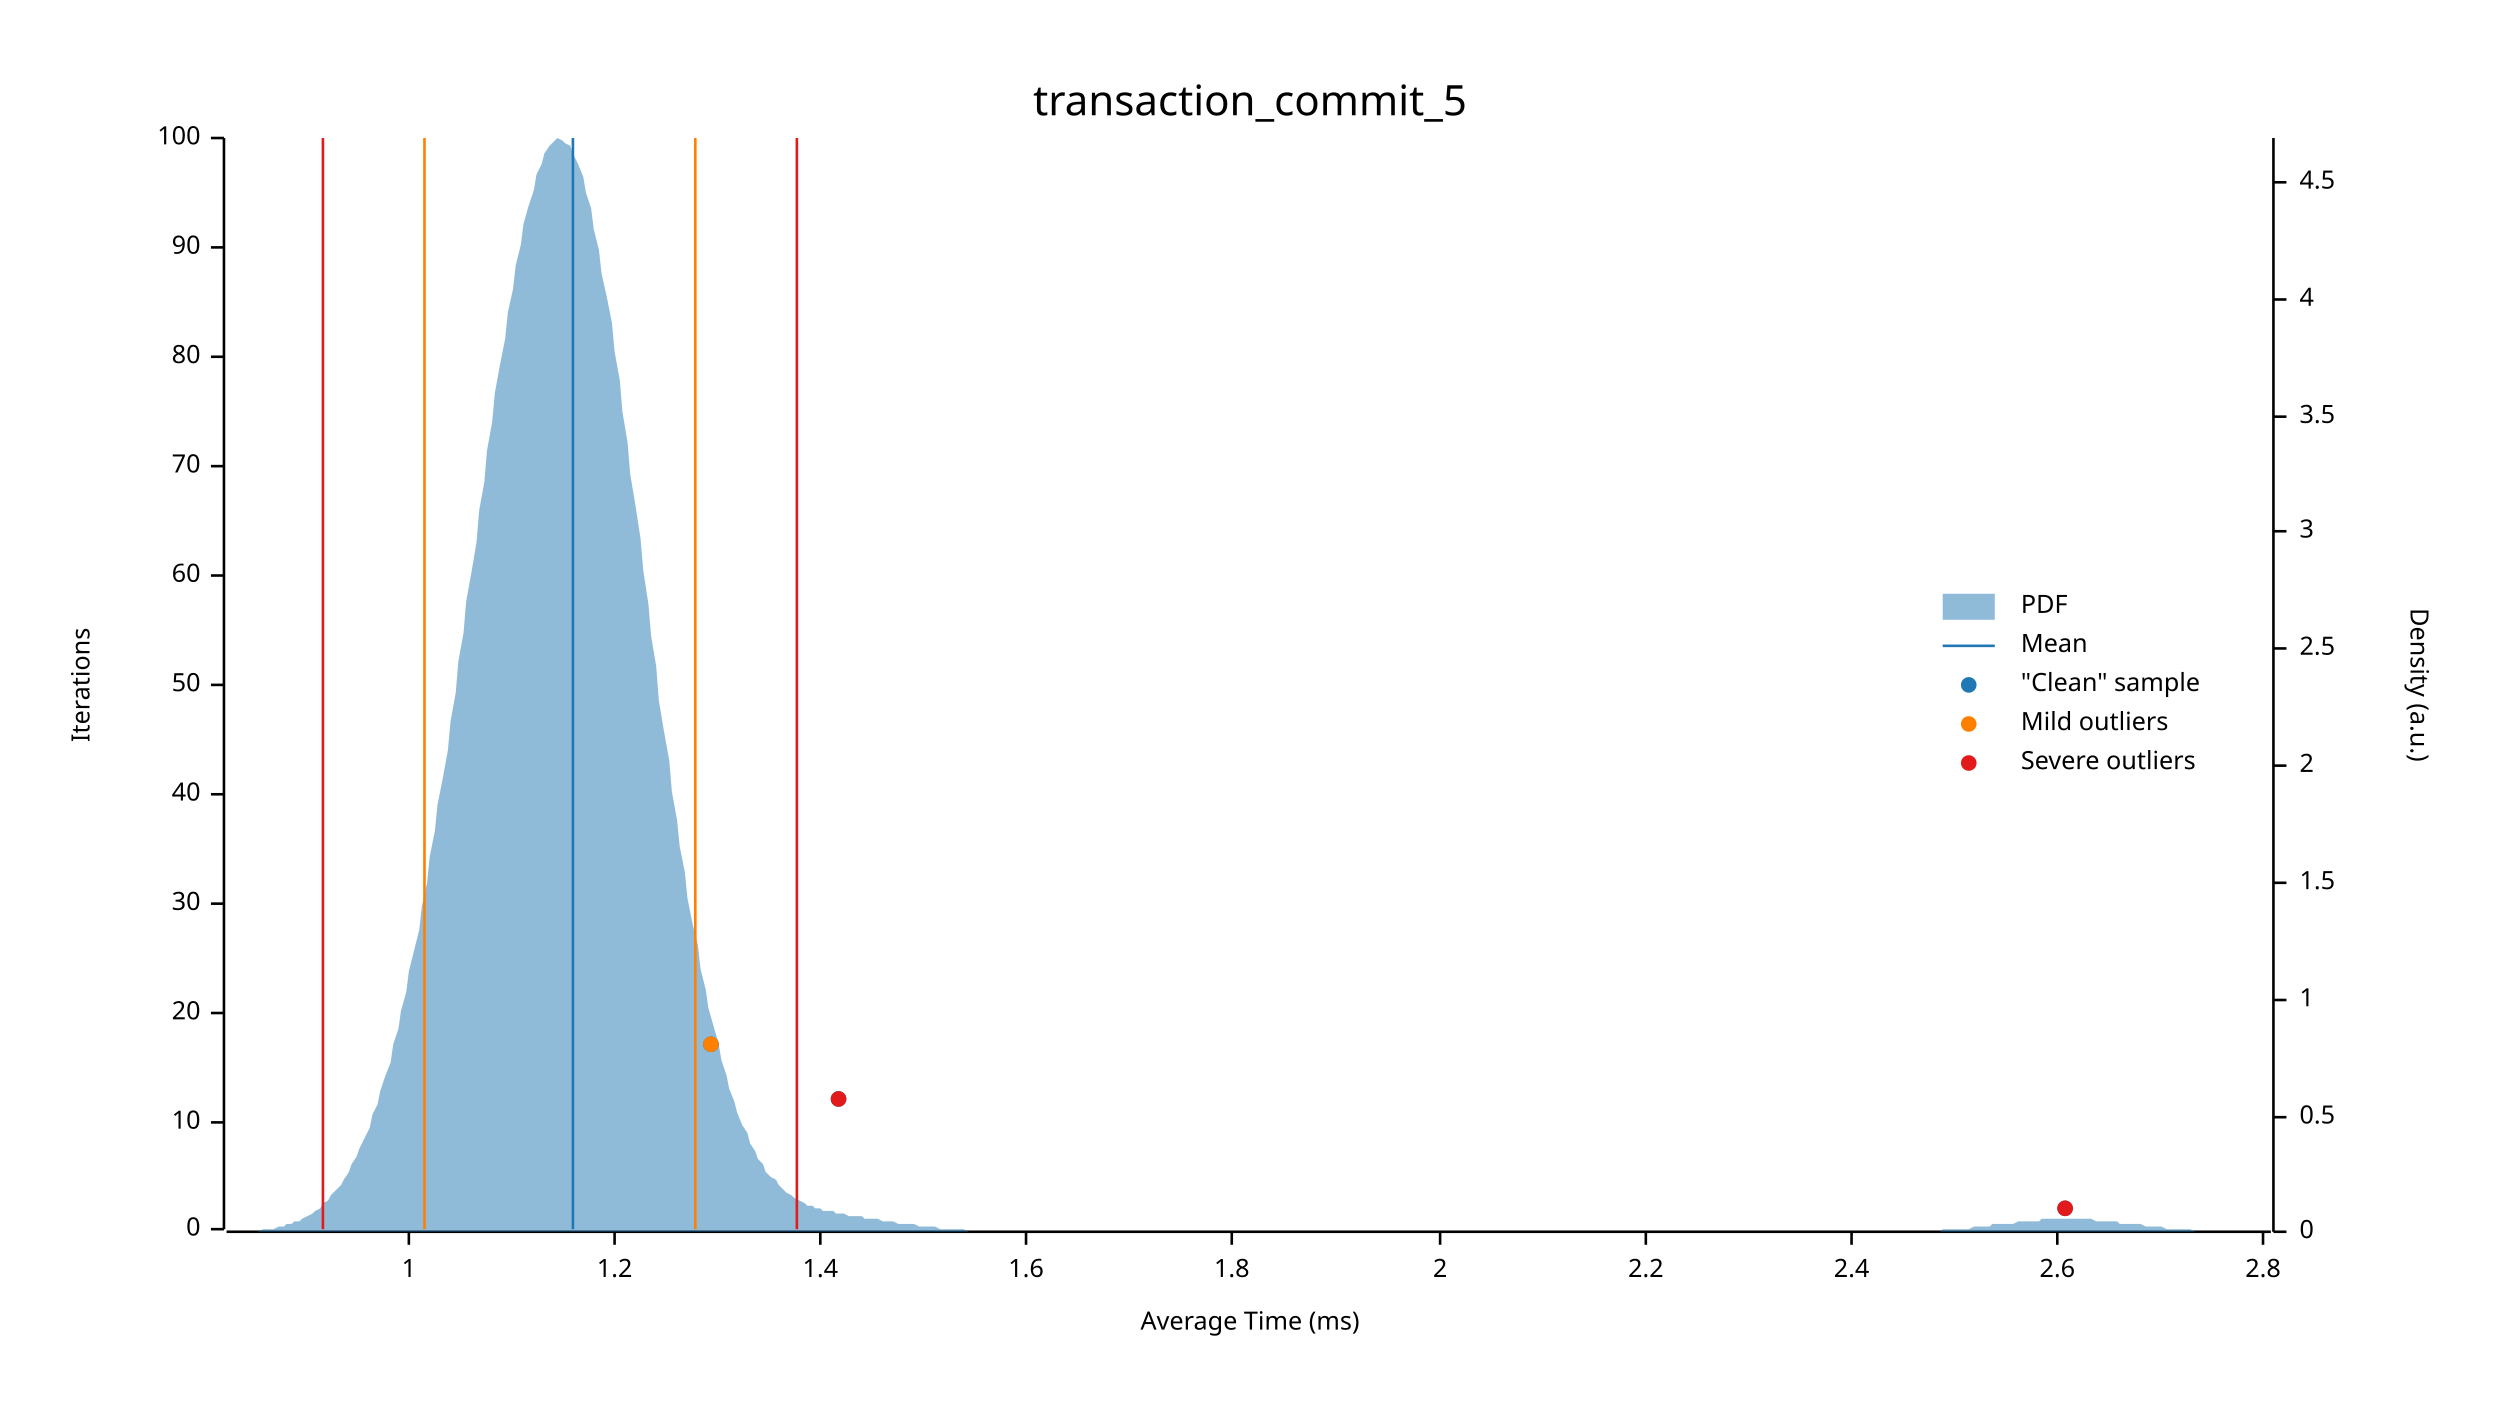
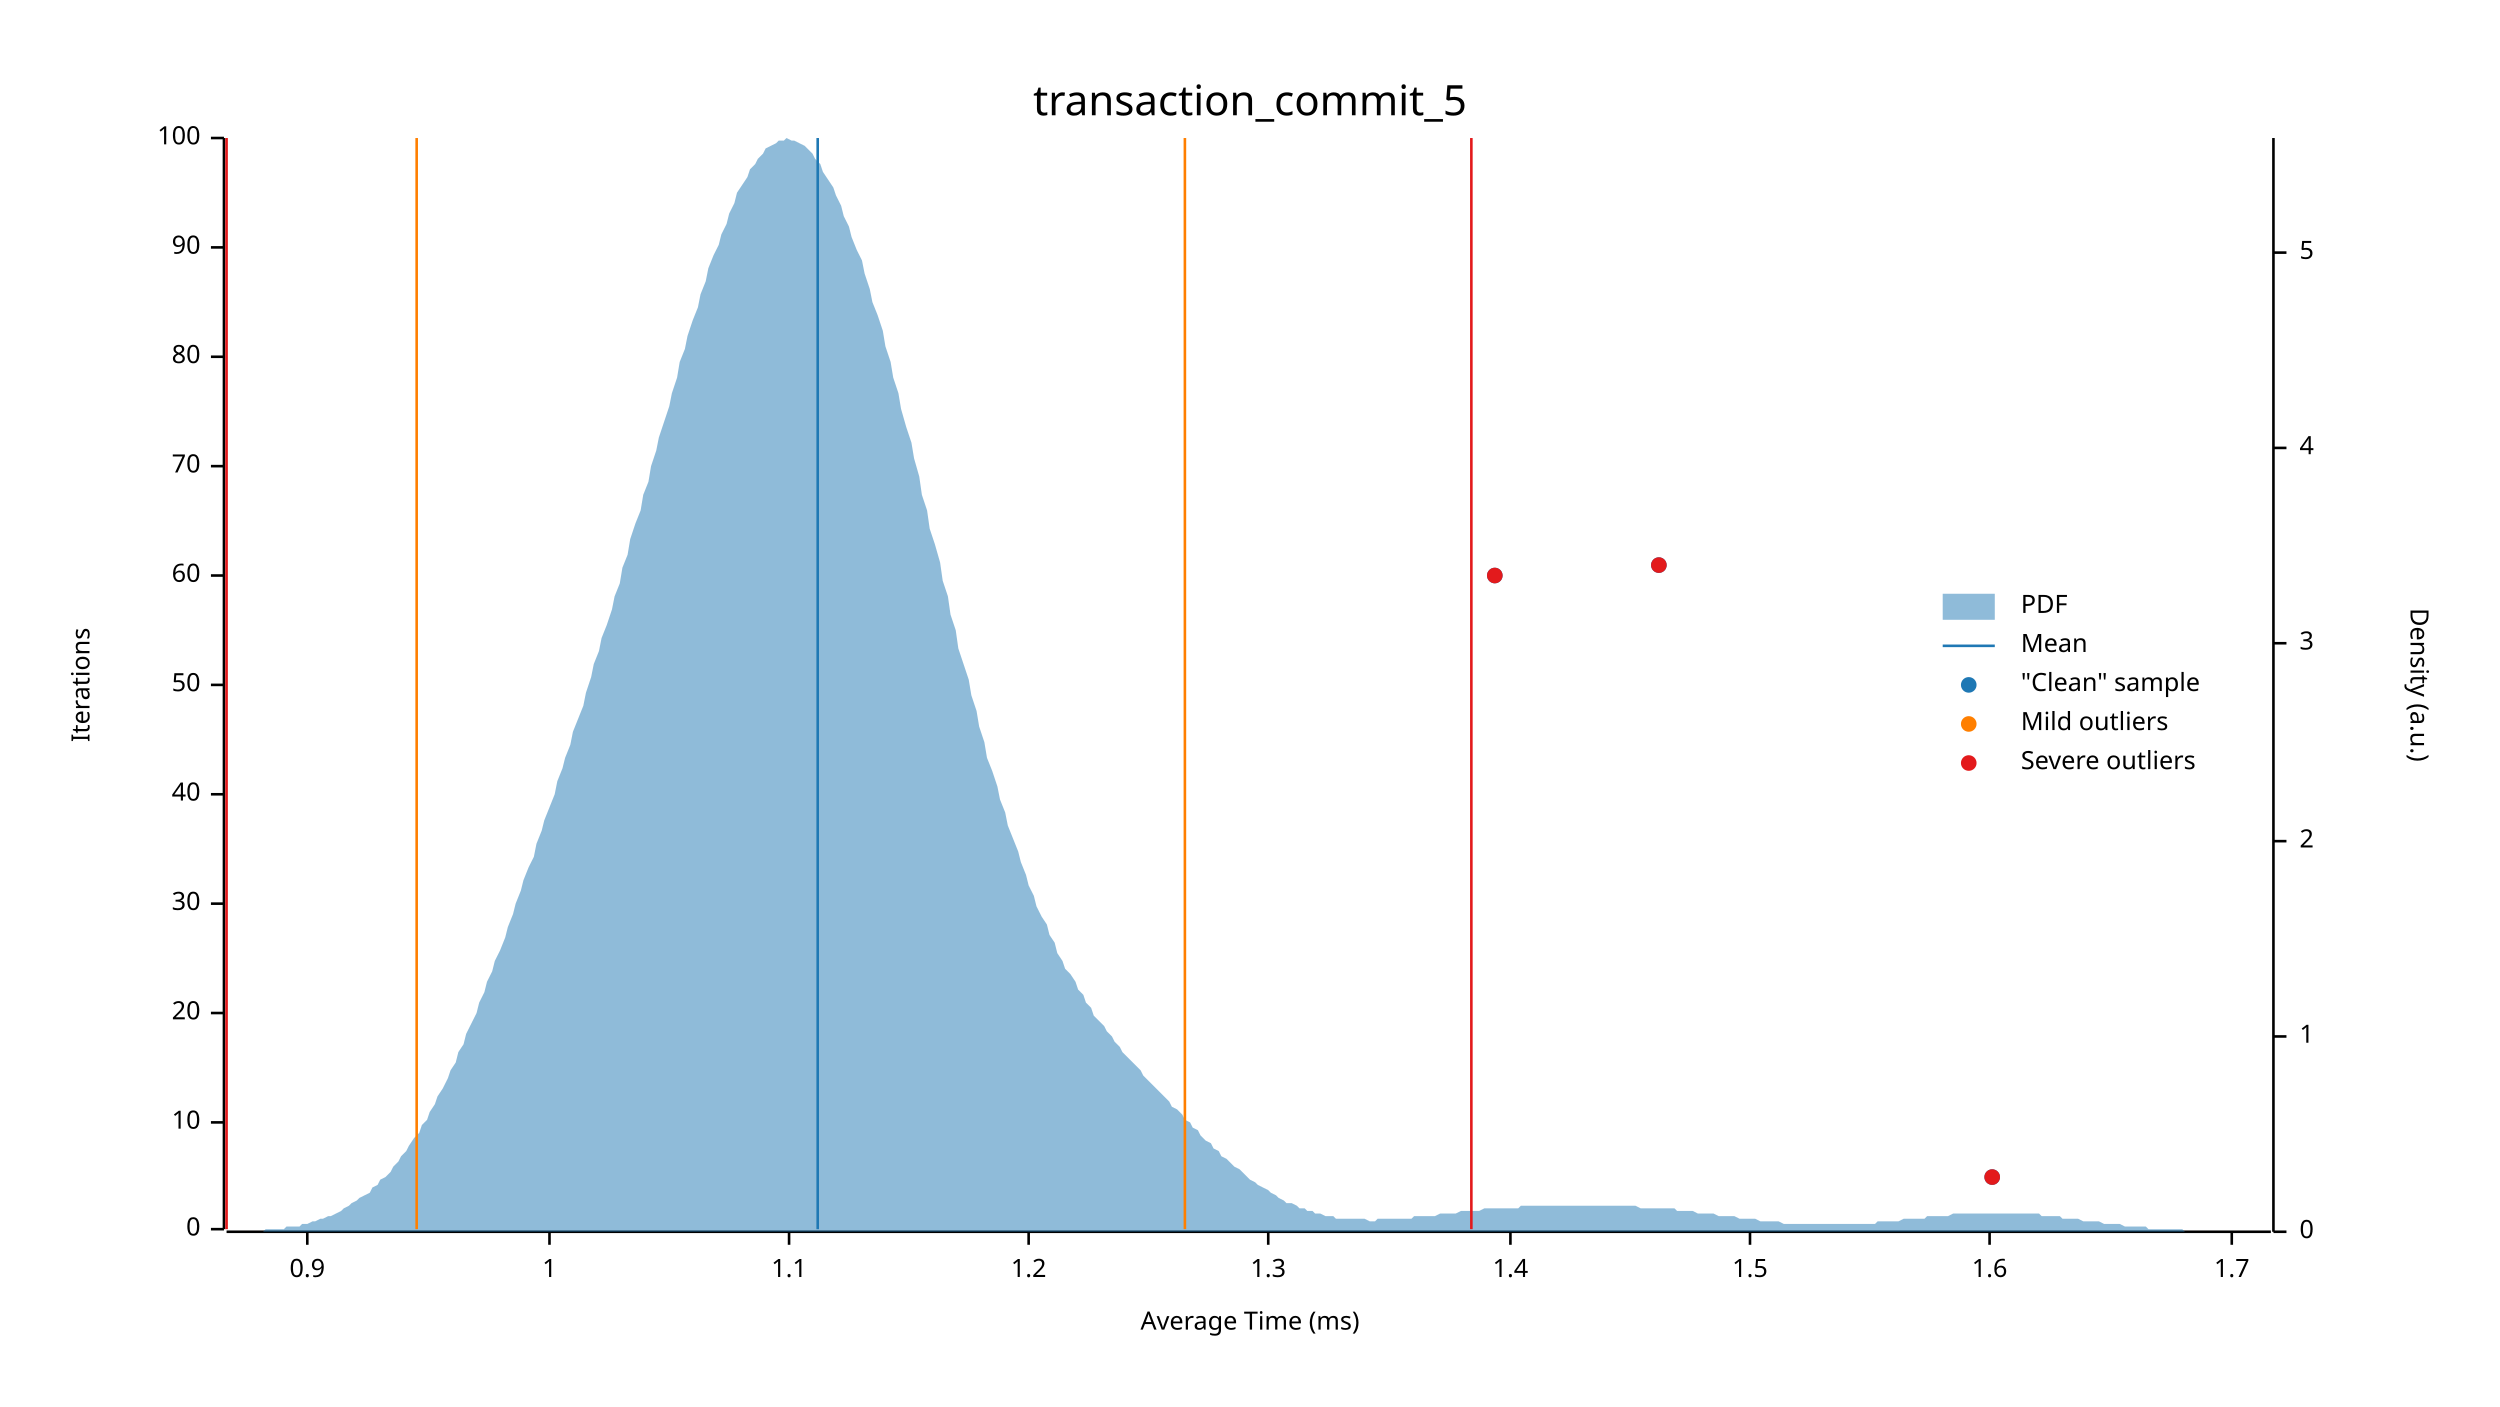
<svg xmlns="http://www.w3.org/2000/svg" width="960" height="540" viewBox="0 0 960 540">
  <text x="480" y="32" dy="0.76em" text-anchor="middle" font-family="sans-serif" font-size="16.129" opacity="1" fill="#000000">
transaction_commit_5
</text>
  <text x="27" y="263" dy="0.76em" text-anchor="middle" font-family="sans-serif" font-size="9.677" opacity="1" fill="#000000" transform="rotate(270, 27, 263)">
Iterations
</text>
  <text x="480" y="513" dy="-0.5ex" text-anchor="middle" font-family="sans-serif" font-size="9.677" opacity="1" fill="#000000">
Average Time (ms)
</text>
  <polyline fill="none" opacity="1" stroke="#000000" stroke-width="1" points="86,53 86,472 " />
  <text x="77" y="472" dy="0.5ex" text-anchor="end" font-family="sans-serif" font-size="9.677" opacity="1" fill="#000000">
0
</text>
  <polyline fill="none" opacity="1" stroke="#000000" stroke-width="1" points="81,472 86,472 " />
  <text x="77" y="431" dy="0.5ex" text-anchor="end" font-family="sans-serif" font-size="9.677" opacity="1" fill="#000000">
10
</text>
  <polyline fill="none" opacity="1" stroke="#000000" stroke-width="1" points="81,431 86,431 " />
  <text x="77" y="389" dy="0.5ex" text-anchor="end" font-family="sans-serif" font-size="9.677" opacity="1" fill="#000000">
20
</text>
  <polyline fill="none" opacity="1" stroke="#000000" stroke-width="1" points="81,389 86,389 " />
  <text x="77" y="347" dy="0.5ex" text-anchor="end" font-family="sans-serif" font-size="9.677" opacity="1" fill="#000000">
30
</text>
  <polyline fill="none" opacity="1" stroke="#000000" stroke-width="1" points="81,347 86,347 " />
  <text x="77" y="305" dy="0.5ex" text-anchor="end" font-family="sans-serif" font-size="9.677" opacity="1" fill="#000000">
40
</text>
  <polyline fill="none" opacity="1" stroke="#000000" stroke-width="1" points="81,305 86,305 " />
  <text x="77" y="263" dy="0.5ex" text-anchor="end" font-family="sans-serif" font-size="9.677" opacity="1" fill="#000000">
50
</text>
  <polyline fill="none" opacity="1" stroke="#000000" stroke-width="1" points="81,263 86,263 " />
  <text x="77" y="221" dy="0.5ex" text-anchor="end" font-family="sans-serif" font-size="9.677" opacity="1" fill="#000000">
60
</text>
  <polyline fill="none" opacity="1" stroke="#000000" stroke-width="1" points="81,221 86,221 " />
  <text x="77" y="179" dy="0.5ex" text-anchor="end" font-family="sans-serif" font-size="9.677" opacity="1" fill="#000000">
70
</text>
  <polyline fill="none" opacity="1" stroke="#000000" stroke-width="1" points="81,179 86,179 " />
  <text x="77" y="137" dy="0.5ex" text-anchor="end" font-family="sans-serif" font-size="9.677" opacity="1" fill="#000000">
80
</text>
  <polyline fill="none" opacity="1" stroke="#000000" stroke-width="1" points="81,137 86,137 " />
  <text x="77" y="95" dy="0.5ex" text-anchor="end" font-family="sans-serif" font-size="9.677" opacity="1" fill="#000000">
90
</text>
  <polyline fill="none" opacity="1" stroke="#000000" stroke-width="1" points="81,95 86,95 " />
  <text x="77" y="53" dy="0.5ex" text-anchor="end" font-family="sans-serif" font-size="9.677" opacity="1" fill="#000000">
100
</text>
  <polyline fill="none" opacity="1" stroke="#000000" stroke-width="1" points="81,53 86,53 " />
  <polyline fill="none" opacity="1" stroke="#000000" stroke-width="1" points="87,473 872,473 " />
-   <text x="157" y="483" dy="0.76em" text-anchor="middle" font-family="sans-serif" font-size="9.677" opacity="1" fill="#000000">
+   <text x="118" y="483" dy="0.76em" text-anchor="middle" font-family="sans-serif" font-size="9.677" opacity="1" fill="#000000">
+ 0.9
+ </text>
+   <polyline fill="none" opacity="1" stroke="#000000" stroke-width="1" points="118,473 118,478 " />
+   <text x="211" y="483" dy="0.76em" text-anchor="middle" font-family="sans-serif" font-size="9.677" opacity="1" fill="#000000">
1
</text>
-   <polyline fill="none" opacity="1" stroke="#000000" stroke-width="1" points="157,473 157,478 " />
-   <text x="236" y="483" dy="0.76em" text-anchor="middle" font-family="sans-serif" font-size="9.677" opacity="1" fill="#000000">
+   <polyline fill="none" opacity="1" stroke="#000000" stroke-width="1" points="211,473 211,478 " />
+   <text x="303" y="483" dy="0.76em" text-anchor="middle" font-family="sans-serif" font-size="9.677" opacity="1" fill="#000000">
+ 1.1
+ </text>
+   <polyline fill="none" opacity="1" stroke="#000000" stroke-width="1" points="303,473 303,478 " />
+   <text x="395" y="483" dy="0.76em" text-anchor="middle" font-family="sans-serif" font-size="9.677" opacity="1" fill="#000000">
1.2
</text>
-   <polyline fill="none" opacity="1" stroke="#000000" stroke-width="1" points="236,473 236,478 " />
-   <text x="315" y="483" dy="0.76em" text-anchor="middle" font-family="sans-serif" font-size="9.677" opacity="1" fill="#000000">
+   <polyline fill="none" opacity="1" stroke="#000000" stroke-width="1" points="395,473 395,478 " />
+   <text x="487" y="483" dy="0.76em" text-anchor="middle" font-family="sans-serif" font-size="9.677" opacity="1" fill="#000000">
+ 1.3
+ </text>
+   <polyline fill="none" opacity="1" stroke="#000000" stroke-width="1" points="487,473 487,478 " />
+   <text x="580" y="483" dy="0.76em" text-anchor="middle" font-family="sans-serif" font-size="9.677" opacity="1" fill="#000000">
1.4
</text>
-   <polyline fill="none" opacity="1" stroke="#000000" stroke-width="1" points="315,473 315,478 " />
-   <text x="394" y="483" dy="0.76em" text-anchor="middle" font-family="sans-serif" font-size="9.677" opacity="1" fill="#000000">
+   <polyline fill="none" opacity="1" stroke="#000000" stroke-width="1" points="580,473 580,478 " />
+   <text x="672" y="483" dy="0.76em" text-anchor="middle" font-family="sans-serif" font-size="9.677" opacity="1" fill="#000000">
+ 1.5
+ </text>
+   <polyline fill="none" opacity="1" stroke="#000000" stroke-width="1" points="672,473 672,478 " />
+   <text x="764" y="483" dy="0.76em" text-anchor="middle" font-family="sans-serif" font-size="9.677" opacity="1" fill="#000000">
1.6
</text>
-   <polyline fill="none" opacity="1" stroke="#000000" stroke-width="1" points="394,473 394,478 " />
-   <text x="473" y="483" dy="0.76em" text-anchor="middle" font-family="sans-serif" font-size="9.677" opacity="1" fill="#000000">
- 1.8
+   <polyline fill="none" opacity="1" stroke="#000000" stroke-width="1" points="764,473 764,478 " />
+   <text x="857" y="483" dy="0.76em" text-anchor="middle" font-family="sans-serif" font-size="9.677" opacity="1" fill="#000000">
+ 1.7
</text>
-   <polyline fill="none" opacity="1" stroke="#000000" stroke-width="1" points="473,473 473,478 " />
-   <text x="553" y="483" dy="0.76em" text-anchor="middle" font-family="sans-serif" font-size="9.677" opacity="1" fill="#000000">
- 2
- </text>
-   <polyline fill="none" opacity="1" stroke="#000000" stroke-width="1" points="553,473 553,478 " />
-   <text x="632" y="483" dy="0.76em" text-anchor="middle" font-family="sans-serif" font-size="9.677" opacity="1" fill="#000000">
- 2.2
- </text>
-   <polyline fill="none" opacity="1" stroke="#000000" stroke-width="1" points="632,473 632,478 " />
-   <text x="711" y="483" dy="0.76em" text-anchor="middle" font-family="sans-serif" font-size="9.677" opacity="1" fill="#000000">
- 2.4
- </text>
-   <polyline fill="none" opacity="1" stroke="#000000" stroke-width="1" points="711,473 711,478 " />
-   <text x="790" y="483" dy="0.76em" text-anchor="middle" font-family="sans-serif" font-size="9.677" opacity="1" fill="#000000">
- 2.6
- </text>
-   <polyline fill="none" opacity="1" stroke="#000000" stroke-width="1" points="790,473 790,478 " />
-   <text x="869" y="483" dy="0.76em" text-anchor="middle" font-family="sans-serif" font-size="9.677" opacity="1" fill="#000000">
- 2.8
- </text>
-   <polyline fill="none" opacity="1" stroke="#000000" stroke-width="1" points="869,473 869,478 " />
+   <polyline fill="none" opacity="1" stroke="#000000" stroke-width="1" points="857,473 857,478 " />
  <text x="933" y="263" dy="0.76em" text-anchor="middle" font-family="sans-serif" font-size="9.677" opacity="1" fill="#000000" transform="rotate(90, 933, 263)">
Density (a.u.)
</text>
  <polyline fill="none" opacity="1" stroke="#000000" stroke-width="1" points="873,53 873,473 " />
  <text x="883" y="473" dy="0.5ex" text-anchor="start" font-family="sans-serif" font-size="9.677" opacity="1" fill="#000000">
0
</text>
  <polyline fill="none" opacity="1" stroke="#000000" stroke-width="1" points="873,473 878,473 " />
-   <text x="883" y="429" dy="0.5ex" text-anchor="start" font-family="sans-serif" font-size="9.677" opacity="1" fill="#000000">
- 0.5
- </text>
-   <polyline fill="none" opacity="1" stroke="#000000" stroke-width="1" points="873,429 878,429 " />
-   <text x="883" y="384" dy="0.5ex" text-anchor="start" font-family="sans-serif" font-size="9.677" opacity="1" fill="#000000">
+   <text x="883" y="398" dy="0.5ex" text-anchor="start" font-family="sans-serif" font-size="9.677" opacity="1" fill="#000000">
1
</text>
-   <polyline fill="none" opacity="1" stroke="#000000" stroke-width="1" points="873,384 878,384 " />
-   <text x="883" y="339" dy="0.5ex" text-anchor="start" font-family="sans-serif" font-size="9.677" opacity="1" fill="#000000">
- 1.5
- </text>
-   <polyline fill="none" opacity="1" stroke="#000000" stroke-width="1" points="873,339 878,339 " />
-   <text x="883" y="294" dy="0.5ex" text-anchor="start" font-family="sans-serif" font-size="9.677" opacity="1" fill="#000000">
+   <polyline fill="none" opacity="1" stroke="#000000" stroke-width="1" points="873,398 878,398 " />
+   <text x="883" y="323" dy="0.5ex" text-anchor="start" font-family="sans-serif" font-size="9.677" opacity="1" fill="#000000">
2
</text>
-   <polyline fill="none" opacity="1" stroke="#000000" stroke-width="1" points="873,294 878,294 " />
-   <text x="883" y="249" dy="0.5ex" text-anchor="start" font-family="sans-serif" font-size="9.677" opacity="1" fill="#000000">
- 2.5
- </text>
-   <polyline fill="none" opacity="1" stroke="#000000" stroke-width="1" points="873,249 878,249 " />
-   <text x="883" y="204" dy="0.5ex" text-anchor="start" font-family="sans-serif" font-size="9.677" opacity="1" fill="#000000">
+   <polyline fill="none" opacity="1" stroke="#000000" stroke-width="1" points="873,323 878,323 " />
+   <text x="883" y="247" dy="0.5ex" text-anchor="start" font-family="sans-serif" font-size="9.677" opacity="1" fill="#000000">
3
</text>
-   <polyline fill="none" opacity="1" stroke="#000000" stroke-width="1" points="873,204 878,204 " />
-   <text x="883" y="160" dy="0.5ex" text-anchor="start" font-family="sans-serif" font-size="9.677" opacity="1" fill="#000000">
- 3.5
- </text>
-   <polyline fill="none" opacity="1" stroke="#000000" stroke-width="1" points="873,160 878,160 " />
-   <text x="883" y="115" dy="0.5ex" text-anchor="start" font-family="sans-serif" font-size="9.677" opacity="1" fill="#000000">
+   <polyline fill="none" opacity="1" stroke="#000000" stroke-width="1" points="873,247 878,247 " />
+   <text x="883" y="172" dy="0.5ex" text-anchor="start" font-family="sans-serif" font-size="9.677" opacity="1" fill="#000000">
4
</text>
-   <polyline fill="none" opacity="1" stroke="#000000" stroke-width="1" points="873,115 878,115 " />
-   <text x="883" y="70" dy="0.5ex" text-anchor="start" font-family="sans-serif" font-size="9.677" opacity="1" fill="#000000">
- 4.5
+   <polyline fill="none" opacity="1" stroke="#000000" stroke-width="1" points="873,172 878,172 " />
+   <text x="883" y="97" dy="0.5ex" text-anchor="start" font-family="sans-serif" font-size="9.677" opacity="1" fill="#000000">
+ 5
</text>
-   <polyline fill="none" opacity="1" stroke="#000000" stroke-width="1" points="873,70 878,70 " />
-   <polygon opacity="0.5" fill="#1F78B4" points="87,473 88,473 90,473 91,473 93,473 94,473 96,473 98,473 99,473 101,472 102,472 104,472 105,472 107,471 109,471 110,470 112,470 113,469 115,469 116,468 118,467 120,466 121,465 123,464 124,462 126,461 127,459 129,457 131,455 132,453 134,450 135,447 137,444 138,441 140,437 142,433 143,428 145,424 146,419 148,413 150,408 151,401 153,395 154,388 156,381 157,373 159,365 161,357 162,348 164,339 165,329 167,319 168,309 170,299 172,288 173,277 175,266 176,254 178,243 179,231 181,220 183,208 184,196 186,185 187,173 189,162 190,151 192,140 194,130 195,120 197,111 198,102 200,94 201,86 203,79 205,73 206,67 208,63 209,59 211,56 213,54 214,53 216,54 217,55 219,56 220,59 222,63 224,68 225,74 227,80 228,88 230,96 231,105 233,114 235,124 236,135 238,146 239,158 241,170 242,182 244,194 246,207 247,219 249,232 250,244 252,256 253,269 255,281 257,292 258,304 260,315 261,325 263,335 264,345 266,355 268,363 269,372 271,380 272,387 274,394 276,401 277,407 279,413 280,418 282,423 283,427 285,432 287,435 288,439 290,442 291,445 293,447 294,450 296,452 298,453 299,455 301,457 302,458 304,459 305,460 307,461 309,462 310,463 312,463 313,464 315,464 316,465 318,465 320,465 321,466 323,466 324,466 326,467 327,467 329,467 331,467 332,468 334,468 335,468 337,468 339,469 340,469 342,469 343,469 345,470 346,470 348,470 350,470 351,470 353,471 354,471 356,471 357,471 359,471 361,472 362,472 364,472 365,472 367,472 368,472 370,472 372,473 373,473 375,473 376,473 378,473 379,473 381,473 383,473 384,473 386,473 387,473 389,473 391,473 392,473 394,473 395,473 397,473 398,473 400,473 402,473 403,473 405,473 406,473 408,473 409,473 411,473 413,473 414,473 416,473 417,473 419,473 420,473 422,473 424,473 425,473 427,473 428,473 430,473 431,473 433,473 435,473 436,473 438,473 439,473 441,473 442,473 444,473 446,473 447,473 449,473 450,473 452,473 454,473 455,473 457,473 458,473 460,473 461,473 463,473 465,473 466,473 468,473 469,473 471,473 472,473 474,473 476,473 477,473 479,473 480,473 482,473 483,473 485,473 487,473 488,473 490,473 491,473 493,473 494,473 496,473 498,473 499,473 501,473 502,473 504,473 505,473 507,473 509,473 510,473 512,473 513,473 515,473 517,473 518,473 520,473 521,473 523,473 524,473 526,473 528,473 529,473 531,473 532,473 534,473 535,473 537,473 539,473 540,473 542,473 543,473 545,473 546,473 548,473 550,473 551,473 553,473 554,473 556,473 557,473 559,473 561,473 562,473 564,473 565,473 567,473 568,473 570,473 572,473 573,473 575,473 576,473 578,473 580,473 581,473 583,473 584,473 586,473 587,473 589,473 591,473 592,473 594,473 595,473 597,473 598,473 600,473 602,473 603,473 605,473 606,473 608,473 609,473 611,473 613,473 614,473 616,473 617,473 619,473 620,473 622,473 624,473 625,473 627,473 628,473 630,473 632,473 633,473 635,473 636,473 638,473 639,473 641,473 643,473 644,473 646,473 647,473 649,473 650,473 652,473 654,473 655,473 657,473 658,473 660,473 661,473 663,473 665,473 666,473 668,473 669,473 671,473 672,473 674,473 676,473 677,473 679,473 680,473 682,473 683,473 685,473 687,473 688,473 690,473 691,473 693,473 695,473 696,473 698,473 699,473 701,473 702,473 704,473 706,473 707,473 709,473 710,473 712,473 713,473 715,473 717,473 718,473 720,473 721,473 723,473 724,473 726,473 728,473 729,473 731,473 732,473 734,473 735,473 737,473 739,473 740,473 742,473 743,473 745,473 746,472 748,472 750,472 751,472 753,472 754,472 756,472 758,471 759,471 761,471 762,471 764,471 765,470 767,470 769,470 770,470 772,470 773,470 775,469 776,469 778,469 780,469 781,469 783,469 784,468 786,468 787,468 789,468 791,468 792,468 794,468 795,468 797,468 798,468 800,468 802,468 803,468 805,469 806,469 808,469 809,469 811,469 813,469 814,470 816,470 817,470 819,470 821,470 822,470 824,471 825,471 827,471 828,471 830,471 832,472 833,472 835,472 836,472 838,472 839,472 841,472 843,473 844,473 846,473 847,473 849,473 850,473 852,473 854,473 855,473 857,473 858,473 860,473 861,473 863,473 865,473 866,473 868,473 869,473 871,473 873,473 873,473 87,473 " />
-   <polyline fill="none" opacity="1" stroke="#1F78B4" stroke-width="1" points="220,472 220,53 " />
-   <polyline fill="none" opacity="1" stroke="#FF7F00" stroke-width="1" points="163,472 163,53 " />
-   <polyline fill="none" opacity="1" stroke="#FF7F00" stroke-width="1" points="267,472 267,53 " />
-   <polyline fill="none" opacity="1" stroke="#E31A1C" stroke-width="1" points="124,472 124,53 " />
-   <polyline fill="none" opacity="1" stroke="#E31A1C" stroke-width="1" points="306,472 306,53 " />
-   <circle cx="793" cy="464" r="3" opacity="1" fill="#1F78B4" stroke="none" stroke-width="1" />
-   <circle cx="322" cy="422" r="3" opacity="1" fill="#1F78B4" stroke="none" stroke-width="1" />
-   <circle cx="273" cy="401" r="3" opacity="1" fill="#1F78B4" stroke="none" stroke-width="1" />
-   <circle cx="273" cy="401" r="3" opacity="1" fill="#FF7F00" stroke="none" stroke-width="1" />
-   <circle cx="793" cy="464" r="3" opacity="1" fill="#E31A1C" stroke="none" stroke-width="1" />
-   <circle cx="322" cy="422" r="3" opacity="1" fill="#E31A1C" stroke="none" stroke-width="1" />
+   <polyline fill="none" opacity="1" stroke="#000000" stroke-width="1" points="873,97 878,97 " />
+   <polygon opacity="0.5" fill="#1F78B4" points="87,473 88,473 90,473 91,473 93,473 94,473 96,473 98,473 99,473 101,473 102,472 104,472 105,472 107,472 109,472 110,471 112,471 113,471 115,471 116,470 118,470 120,469 121,469 123,468 124,468 126,467 127,467 129,466 131,465 132,464 134,463 135,462 137,461 138,460 140,459 142,458 143,456 145,455 146,453 148,452 150,450 151,448 153,446 154,444 156,442 157,440 159,437 161,435 162,432 164,430 165,427 167,424 168,421 170,418 172,414 173,411 175,408 176,404 178,401 179,397 181,393 183,389 184,385 186,381 187,377 189,373 190,369 192,365 194,360 195,356 197,351 198,347 200,342 201,338 203,333 205,329 206,324 208,319 209,315 211,310 213,305 214,300 216,295 217,291 219,286 220,281 222,276 224,271 225,266 227,260 228,255 230,250 231,245 233,240 235,234 236,229 238,224 239,218 241,213 242,207 244,201 246,196 247,190 249,185 250,179 252,173 253,168 255,162 257,156 258,151 260,145 261,139 263,134 264,129 266,123 268,118 269,113 271,108 272,103 274,98 276,94 277,90 279,86 280,82 282,78 283,74 285,71 287,68 288,65 290,63 291,61 293,59 294,57 296,56 298,55 299,54 301,54 302,53 304,54 305,54 307,55 309,56 310,57 312,59 313,61 315,63 316,66 318,69 320,72 321,75 323,79 324,83 326,87 327,91 329,96 331,100 332,105 334,111 335,116 337,121 339,127 340,133 342,139 343,145 345,151 346,157 348,164 350,170 351,176 353,183 354,190 356,196 357,203 359,209 361,216 362,223 364,229 365,236 367,242 368,249 370,255 372,261 373,267 375,273 376,279 378,285 379,291 381,296 383,302 384,307 386,312 387,317 389,322 391,327 392,331 394,336 395,340 397,344 398,348 400,352 402,355 403,359 405,362 406,366 408,369 409,372 411,374 413,377 414,380 416,382 417,385 419,387 420,390 422,392 424,394 425,396 427,398 428,400 430,402 431,404 433,406 435,408 436,409 438,411 439,413 441,415 442,416 444,418 446,420 447,421 449,423 450,425 452,426 454,428 455,430 457,431 458,433 460,434 461,436 463,438 465,439 466,441 468,442 469,444 471,445 472,446 474,448 476,449 477,450 479,452 480,453 482,454 483,455 485,456 487,457 488,458 490,459 491,460 493,461 494,462 496,462 498,463 499,464 501,464 502,465 504,465 505,466 507,466 509,467 510,467 512,467 513,468 515,468 517,468 518,468 520,468 521,468 523,468 524,468 526,469 528,469 529,468 531,468 532,468 534,468 535,468 537,468 539,468 540,468 542,468 543,467 545,467 546,467 548,467 550,467 551,467 553,466 554,466 556,466 557,466 559,466 561,465 562,465 564,465 565,465 567,465 568,465 570,464 572,464 573,464 575,464 576,464 578,464 580,464 581,464 583,464 584,463 586,463 587,463 589,463 591,463 592,463 594,463 595,463 597,463 598,463 600,463 602,463 603,463 605,463 606,463 608,463 609,463 611,463 613,463 614,463 616,463 617,463 619,463 620,463 622,463 624,463 625,463 627,463 628,463 630,464 632,464 633,464 635,464 636,464 638,464 639,464 641,464 643,464 644,465 646,465 647,465 649,465 650,465 652,466 654,466 655,466 657,466 658,466 660,467 661,467 663,467 665,467 666,467 668,468 669,468 671,468 672,468 674,468 676,469 677,469 679,469 680,469 682,469 683,469 685,470 687,470 688,470 690,470 691,470 693,470 695,470 696,470 698,470 699,470 701,470 702,470 704,470 706,470 707,470 709,470 710,470 712,470 713,470 715,470 717,470 718,470 720,470 721,469 723,469 724,469 726,469 728,469 729,469 731,468 732,468 734,468 735,468 737,468 739,468 740,467 742,467 743,467 745,467 746,467 748,467 750,466 751,466 753,466 754,466 756,466 758,466 759,466 761,466 762,466 764,466 765,466 767,466 769,466 770,466 772,466 773,466 775,466 776,466 778,466 780,466 781,466 783,466 784,467 786,467 787,467 789,467 791,467 792,468 794,468 795,468 797,468 798,468 800,469 802,469 803,469 805,469 806,469 808,470 809,470 811,470 813,470 814,470 816,471 817,471 819,471 821,471 822,471 824,471 825,472 827,472 828,472 830,472 832,472 833,472 835,472 836,472 838,472 839,473 841,473 843,473 844,473 846,473 847,473 849,473 850,473 852,473 854,473 855,473 857,473 858,473 860,473 861,473 863,473 865,473 866,473 868,473 869,473 871,473 873,473 873,473 87,473 " />
+   <polyline fill="none" opacity="1" stroke="#1F78B4" stroke-width="1" points="314,472 314,53 " />
+   <polyline fill="none" opacity="1" stroke="#FF7F00" stroke-width="1" points="160,472 160,53 " />
+   <polyline fill="none" opacity="1" stroke="#FF7F00" stroke-width="1" points="455,472 455,53 " />
+   <polyline fill="none" opacity="1" stroke="#E31A1C" stroke-width="1" points="87,472 87,53 " />
+   <polyline fill="none" opacity="1" stroke="#E31A1C" stroke-width="1" points="565,472 565,53 " />
+   <circle cx="765" cy="452" r="3" opacity="1" fill="#1F78B4" stroke="none" stroke-width="1" />
+   <circle cx="574" cy="221" r="3" opacity="1" fill="#1F78B4" stroke="none" stroke-width="1" />
+   <circle cx="637" cy="217" r="3" opacity="1" fill="#1F78B4" stroke="none" stroke-width="1" />
+   <circle cx="765" cy="452" r="3" opacity="1" fill="#E31A1C" stroke="none" stroke-width="1" />
+   <circle cx="574" cy="221" r="3" opacity="1" fill="#E31A1C" stroke="none" stroke-width="1" />
+   <circle cx="637" cy="217" r="3" opacity="1" fill="#E31A1C" stroke="none" stroke-width="1" />
  <text x="776" y="228" dy="0.76em" text-anchor="start" font-family="sans-serif" font-size="9.677" opacity="1" fill="#000000">
PDF
</text>
  <text x="776" y="243" dy="0.76em" text-anchor="start" font-family="sans-serif" font-size="9.677" opacity="1" fill="#000000">
Mean
</text>
  <text x="776" y="258" dy="0.76em" text-anchor="start" font-family="sans-serif" font-size="9.677" opacity="1" fill="#000000">
"Clean" sample
</text>
  <text x="776" y="273" dy="0.76em" text-anchor="start" font-family="sans-serif" font-size="9.677" opacity="1" fill="#000000">
Mild outliers
</text>
  <text x="776" y="288" dy="0.76em" text-anchor="start" font-family="sans-serif" font-size="9.677" opacity="1" fill="#000000">
Severe outliers
</text>
  <rect x="746" y="228" width="20" height="10" opacity="0.5" fill="#1F78B4" stroke="none" />
  <polyline fill="none" opacity="1" stroke="#1F78B4" stroke-width="1" points="746,248 766,248 " />
  <circle cx="756" cy="263" r="3" opacity="1" fill="#1F78B4" stroke="none" stroke-width="1" />
  <circle cx="756" cy="278" r="3" opacity="1" fill="#FF7F00" stroke="none" stroke-width="1" />
  <circle cx="756" cy="293" r="3" opacity="1" fill="#E31A1C" stroke="none" stroke-width="1" />
</svg>
